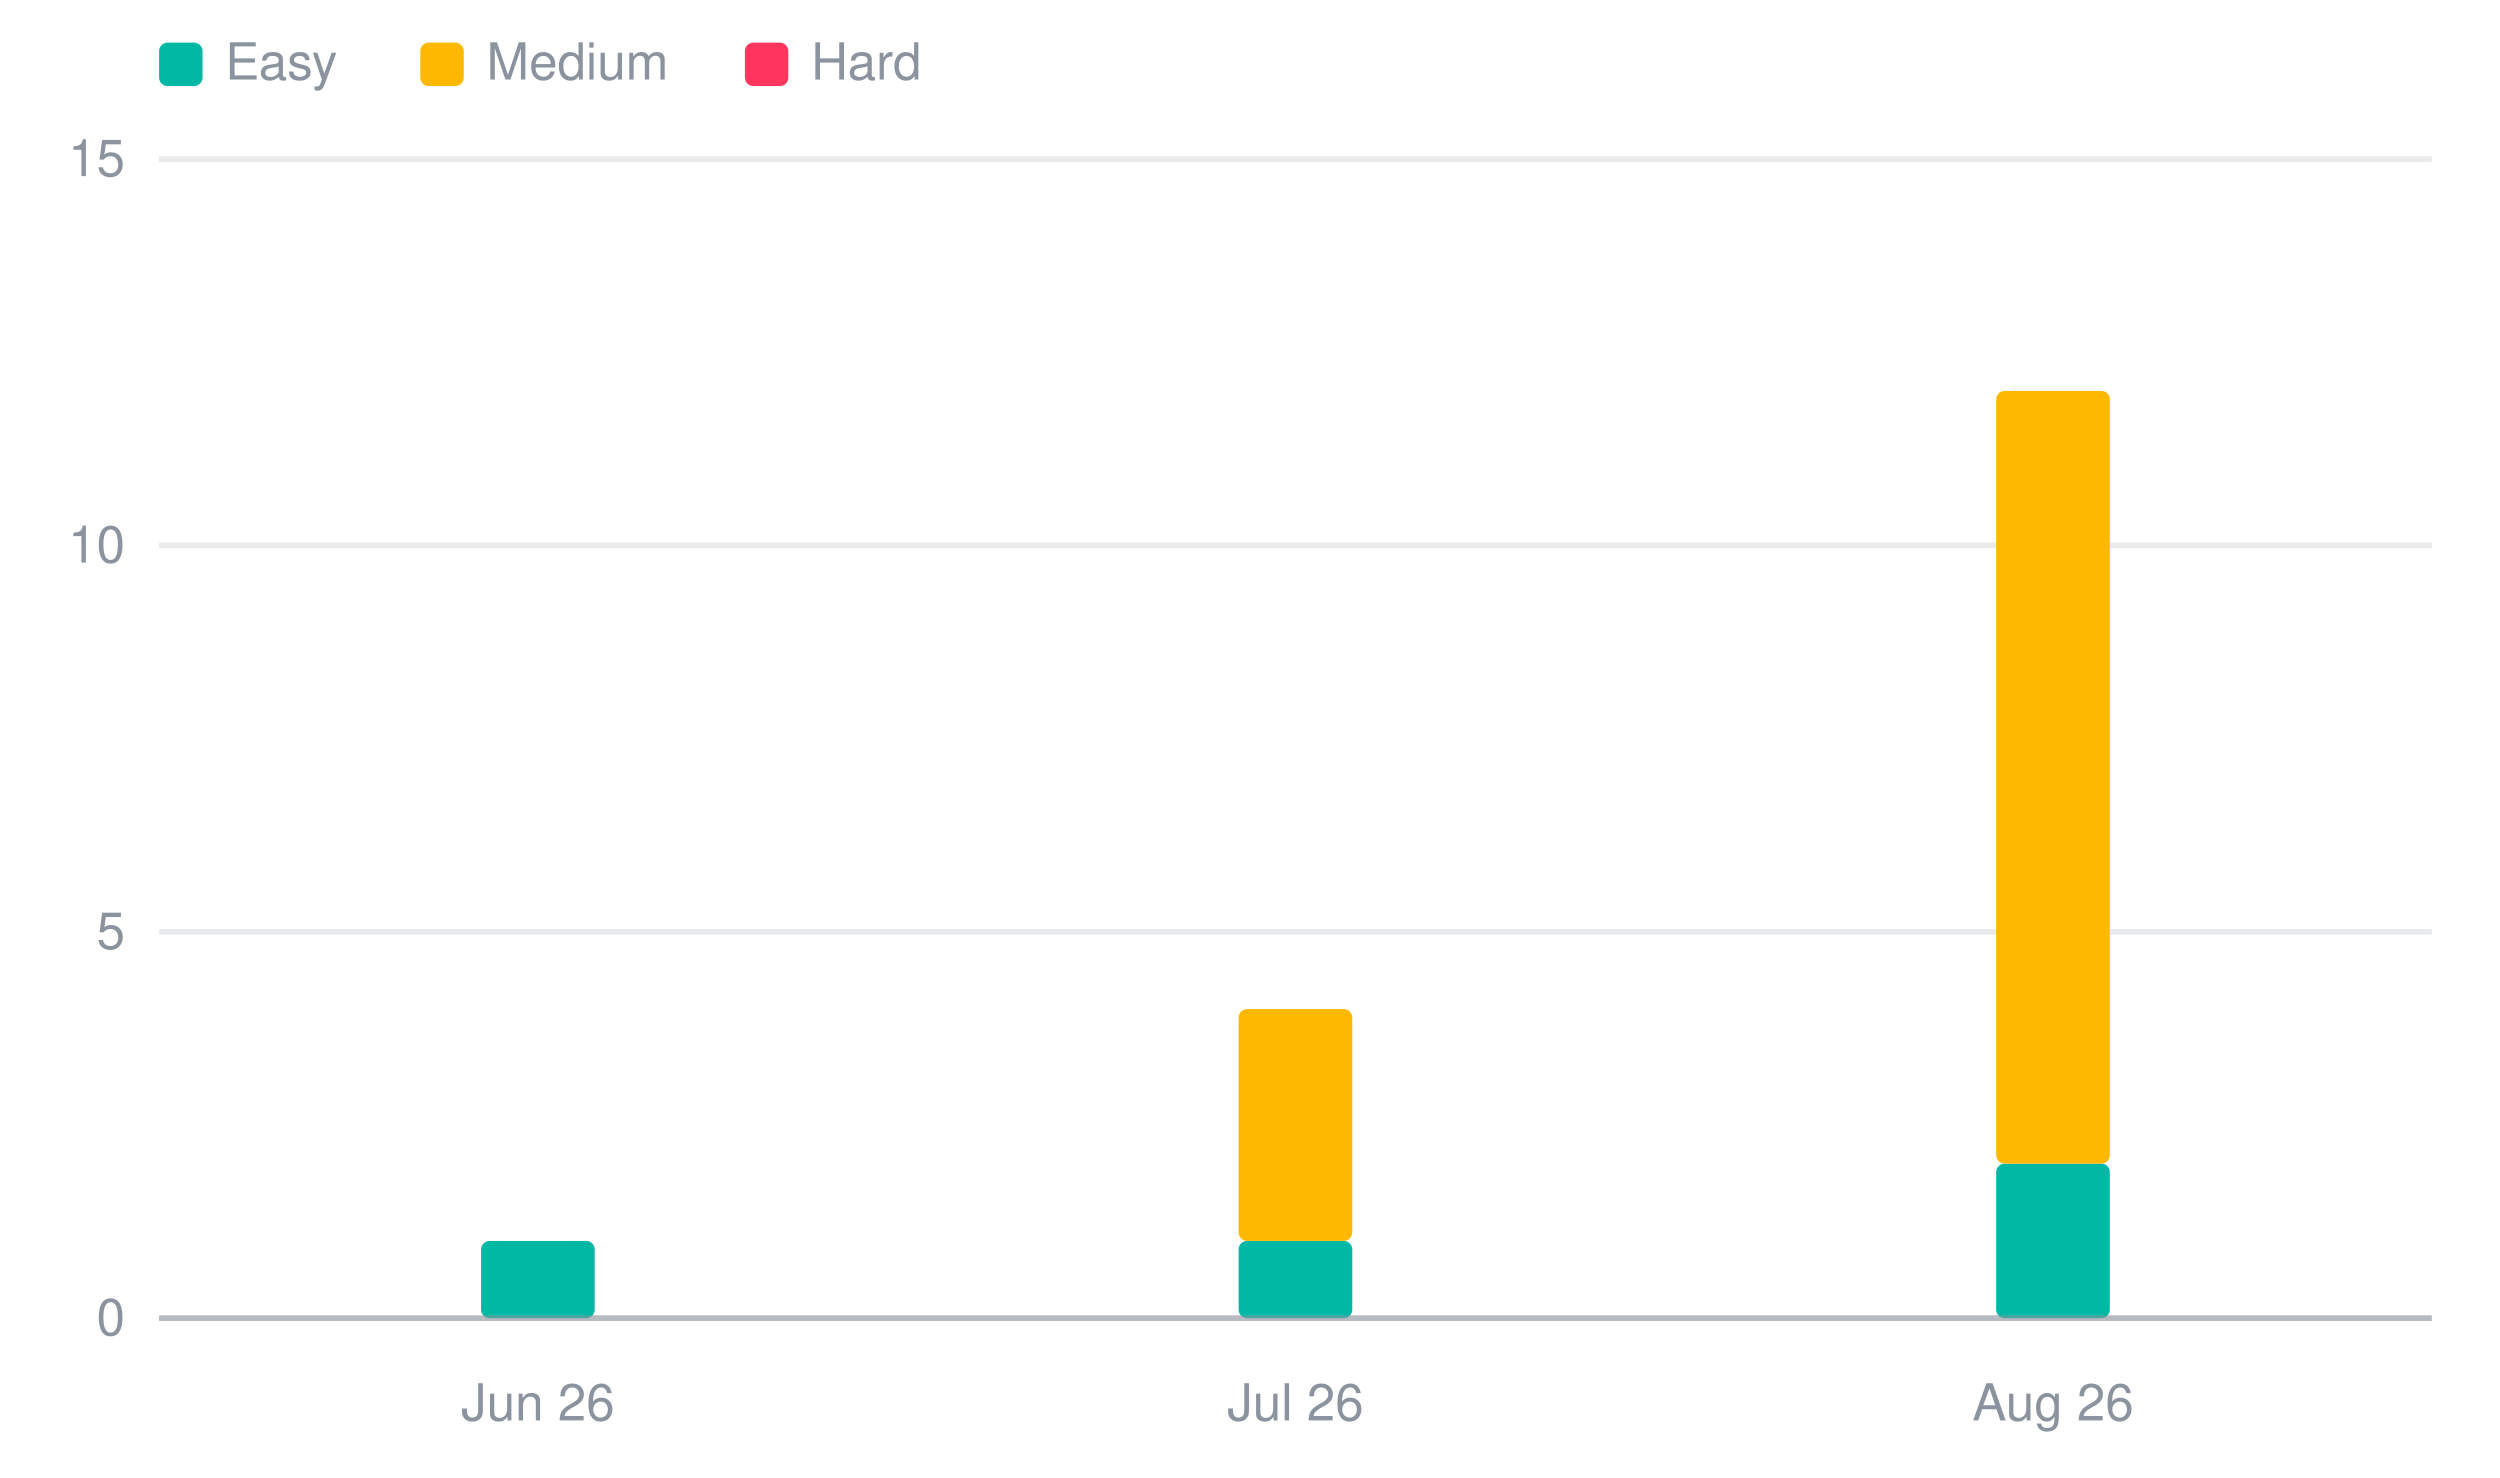
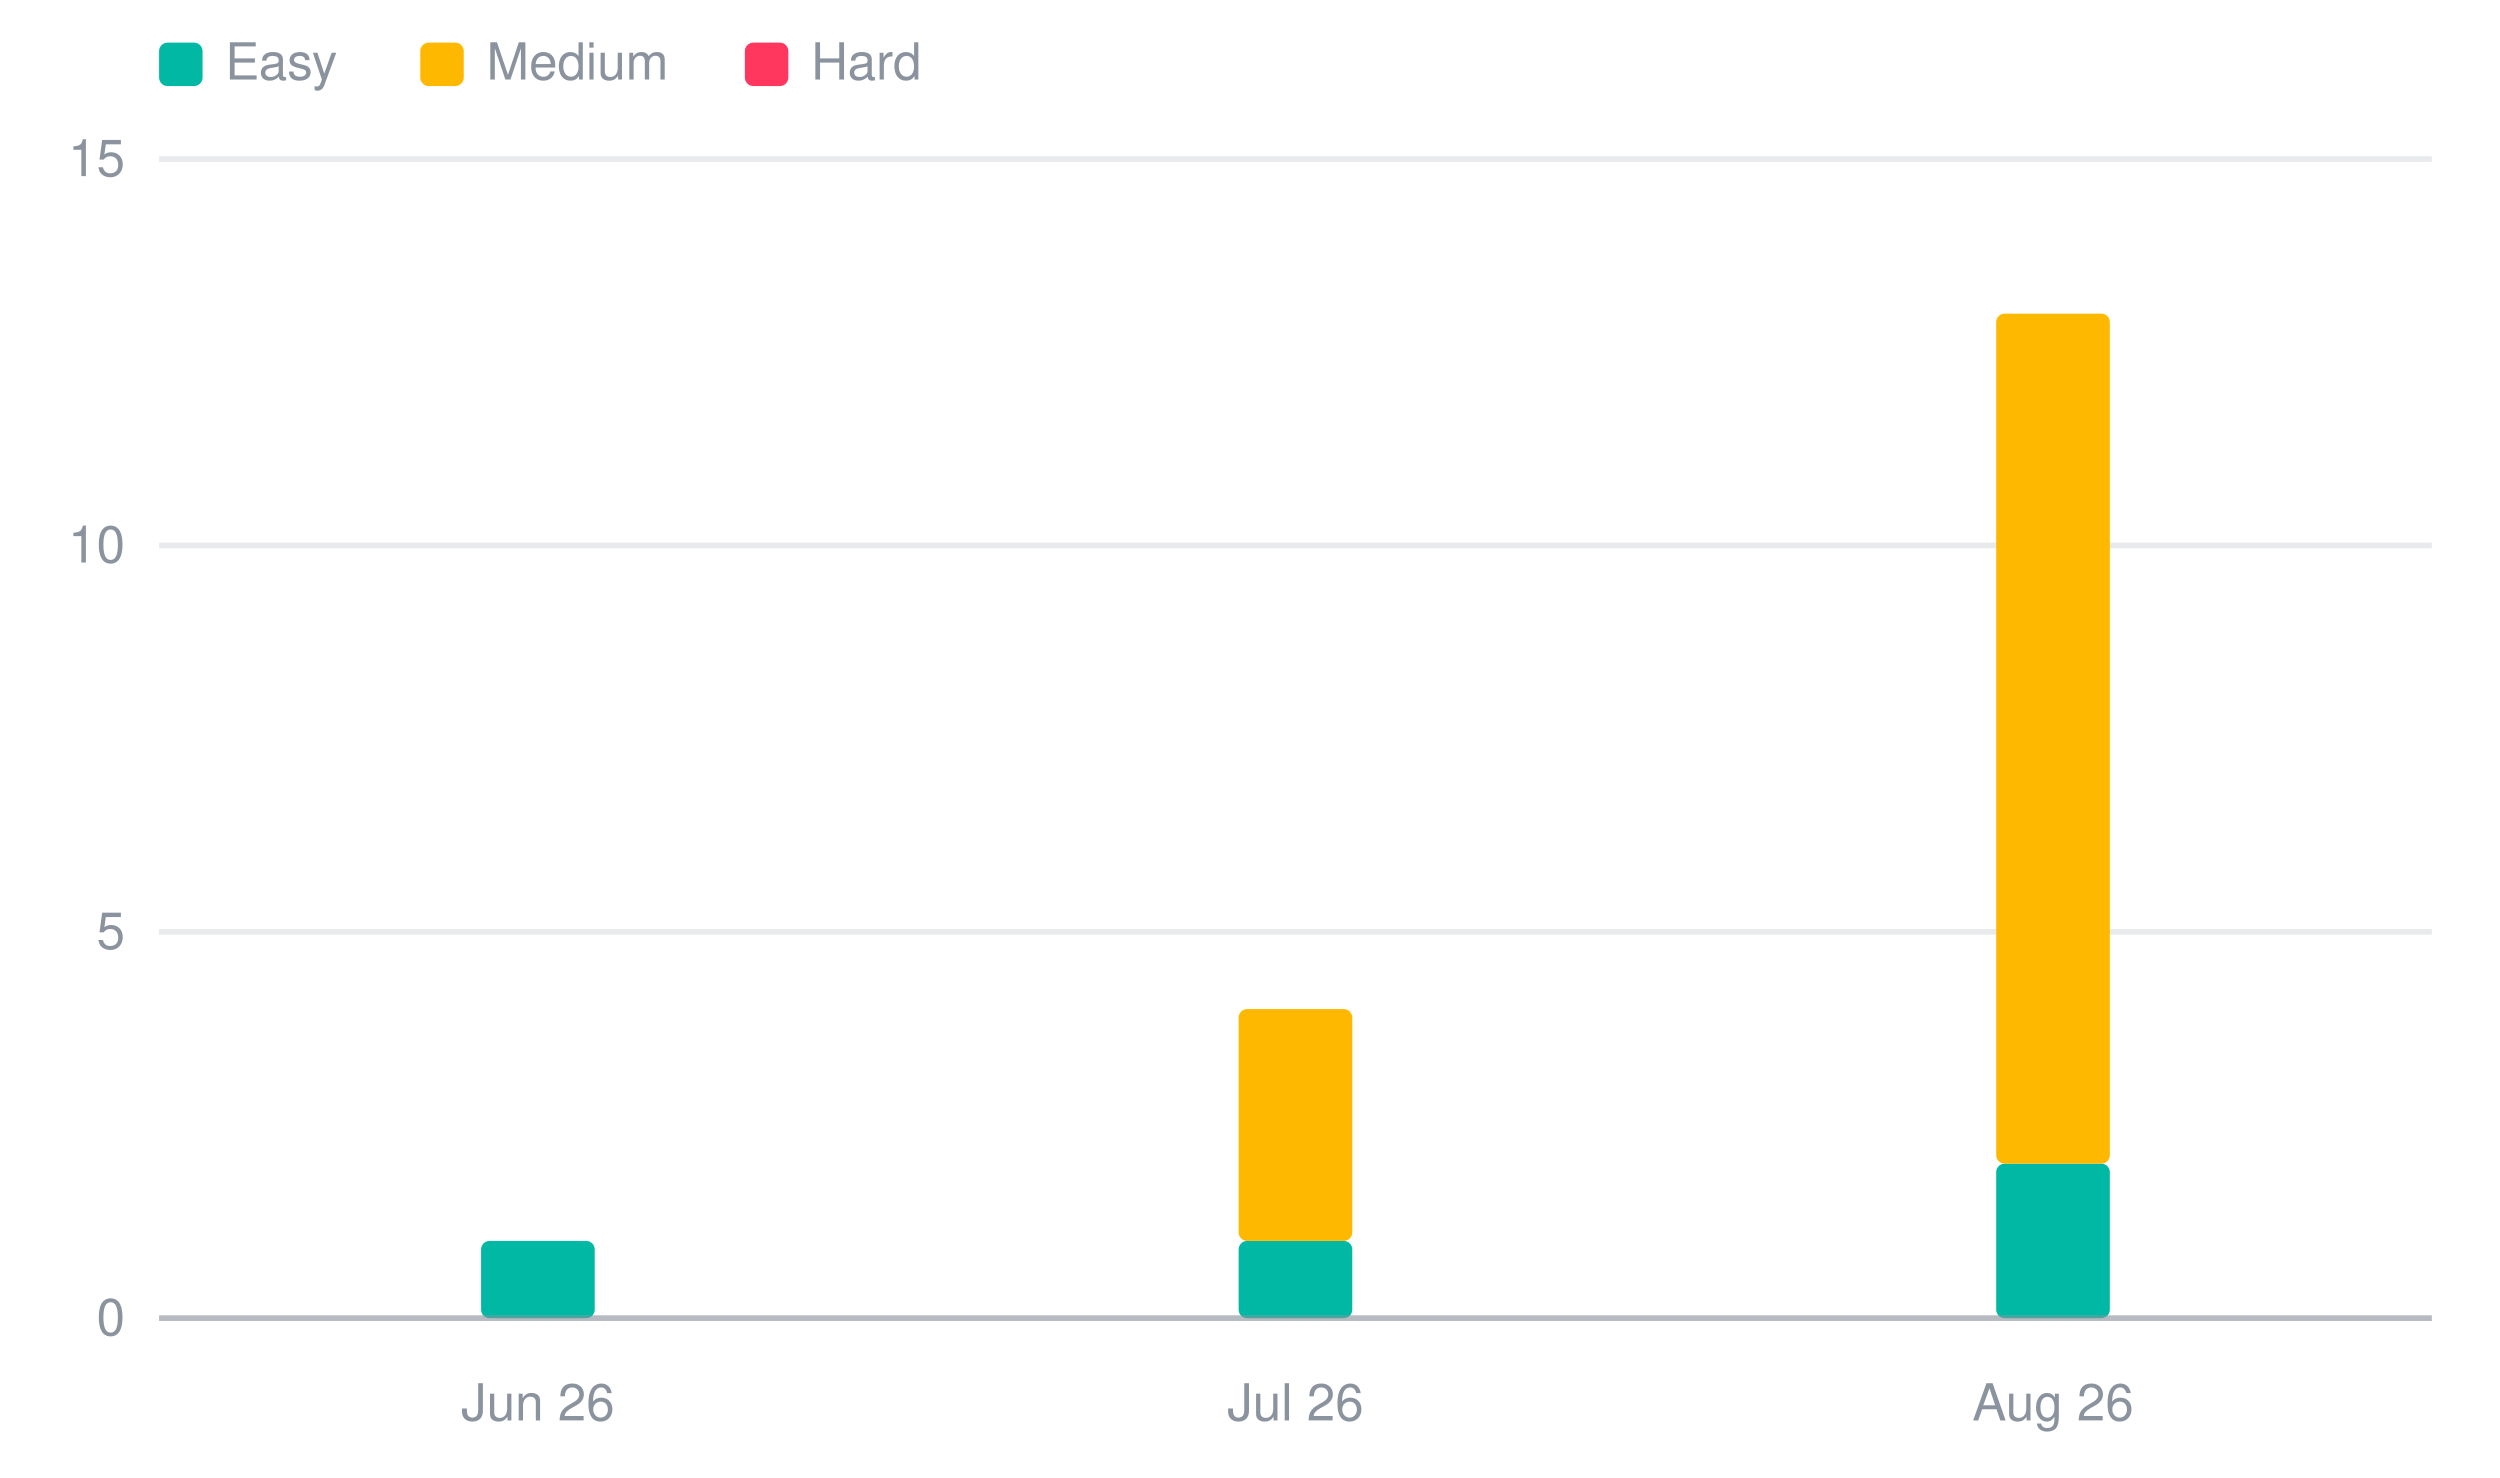
<svg xmlns="http://www.w3.org/2000/svg" viewBox="0 0 440 260" width="440" height="260" role="img" font-family="system-ui, -apple-system, Segoe UI, Helvetica, Arial, sans-serif">
  <line x1="28" y1="232" x2="428" y2="232" stroke="#8b949e" stroke-width="1" opacity="0.2" />
  <text x="22" y="235" font-size="9" fill="#8b949e" text-anchor="end" font-weight="normal" opacity="1">0</text>
  <line x1="28" y1="164" x2="428" y2="164" stroke="#8b949e" stroke-width="1" opacity="0.2" />
  <text x="22" y="167" font-size="9" fill="#8b949e" text-anchor="end" font-weight="normal" opacity="1">5</text>
  <line x1="28" y1="96" x2="428" y2="96" stroke="#8b949e" stroke-width="1" opacity="0.2" />
  <text x="22" y="99" font-size="9" fill="#8b949e" text-anchor="end" font-weight="normal" opacity="1">10</text>
  <line x1="28" y1="28" x2="428" y2="28" stroke="#8b949e" stroke-width="1" opacity="0.2" />
  <text x="22" y="31" font-size="9" fill="#8b949e" text-anchor="end" font-weight="normal" opacity="1">15</text>
  <rect x="84.67" y="218.4" width="20" height="13.6" rx="1.5" fill="#00b8a3" opacity="1" />
  <text x="94.67" y="250" font-size="9" fill="#8b949e" text-anchor="middle" font-weight="normal" opacity="1">Jun 26</text>
  <rect x="218" y="218.4" width="20" height="13.6" rx="1.5" fill="#00b8a3" opacity="1" />
  <rect x="218" y="177.6" width="20" height="40.8" rx="1.5" fill="#ffb800" opacity="1" />
  <text x="228" y="250" font-size="9" fill="#8b949e" text-anchor="middle" font-weight="normal" opacity="1">Jul 26</text>
  <rect x="351.33" y="204.8" width="20" height="27.2" rx="1.5" fill="#00b8a3" opacity="1" />
-   <rect x="351.33" y="68.8" width="20" height="136" rx="1.5" fill="#ffb800" opacity="1" />
+   <rect x="351.33" y="55.2" width="20" height="149.6" rx="1.5" fill="#ffb800" opacity="1" />
  <text x="361.33" y="250" font-size="9" fill="#8b949e" text-anchor="middle" font-weight="normal" opacity="1">Aug 26</text>
  <line x1="28" y1="232" x2="428" y2="232" stroke="#8b949e" stroke-width="1" opacity="0.55" />
  <rect x="28" y="7.5" width="7.65" height="7.65" rx="1.5" fill="#00b8a3" opacity="1" />
  <text x="39.65" y="14" font-size="9" fill="#8b949e" text-anchor="start" font-weight="normal" opacity="1">Easy</text>
  <rect x="73.97" y="7.5" width="7.65" height="7.65" rx="1.5" fill="#ffb800" opacity="1" />
  <text x="85.62" y="14" font-size="9" fill="#8b949e" text-anchor="start" font-weight="normal" opacity="1">Medium</text>
  <rect x="131.1" y="7.5" width="7.65" height="7.65" rx="1.5" fill="#ff375f" opacity="1" />
  <text x="142.75" y="14" font-size="9" fill="#8b949e" text-anchor="start" font-weight="normal" opacity="1">Hard</text>
</svg>
